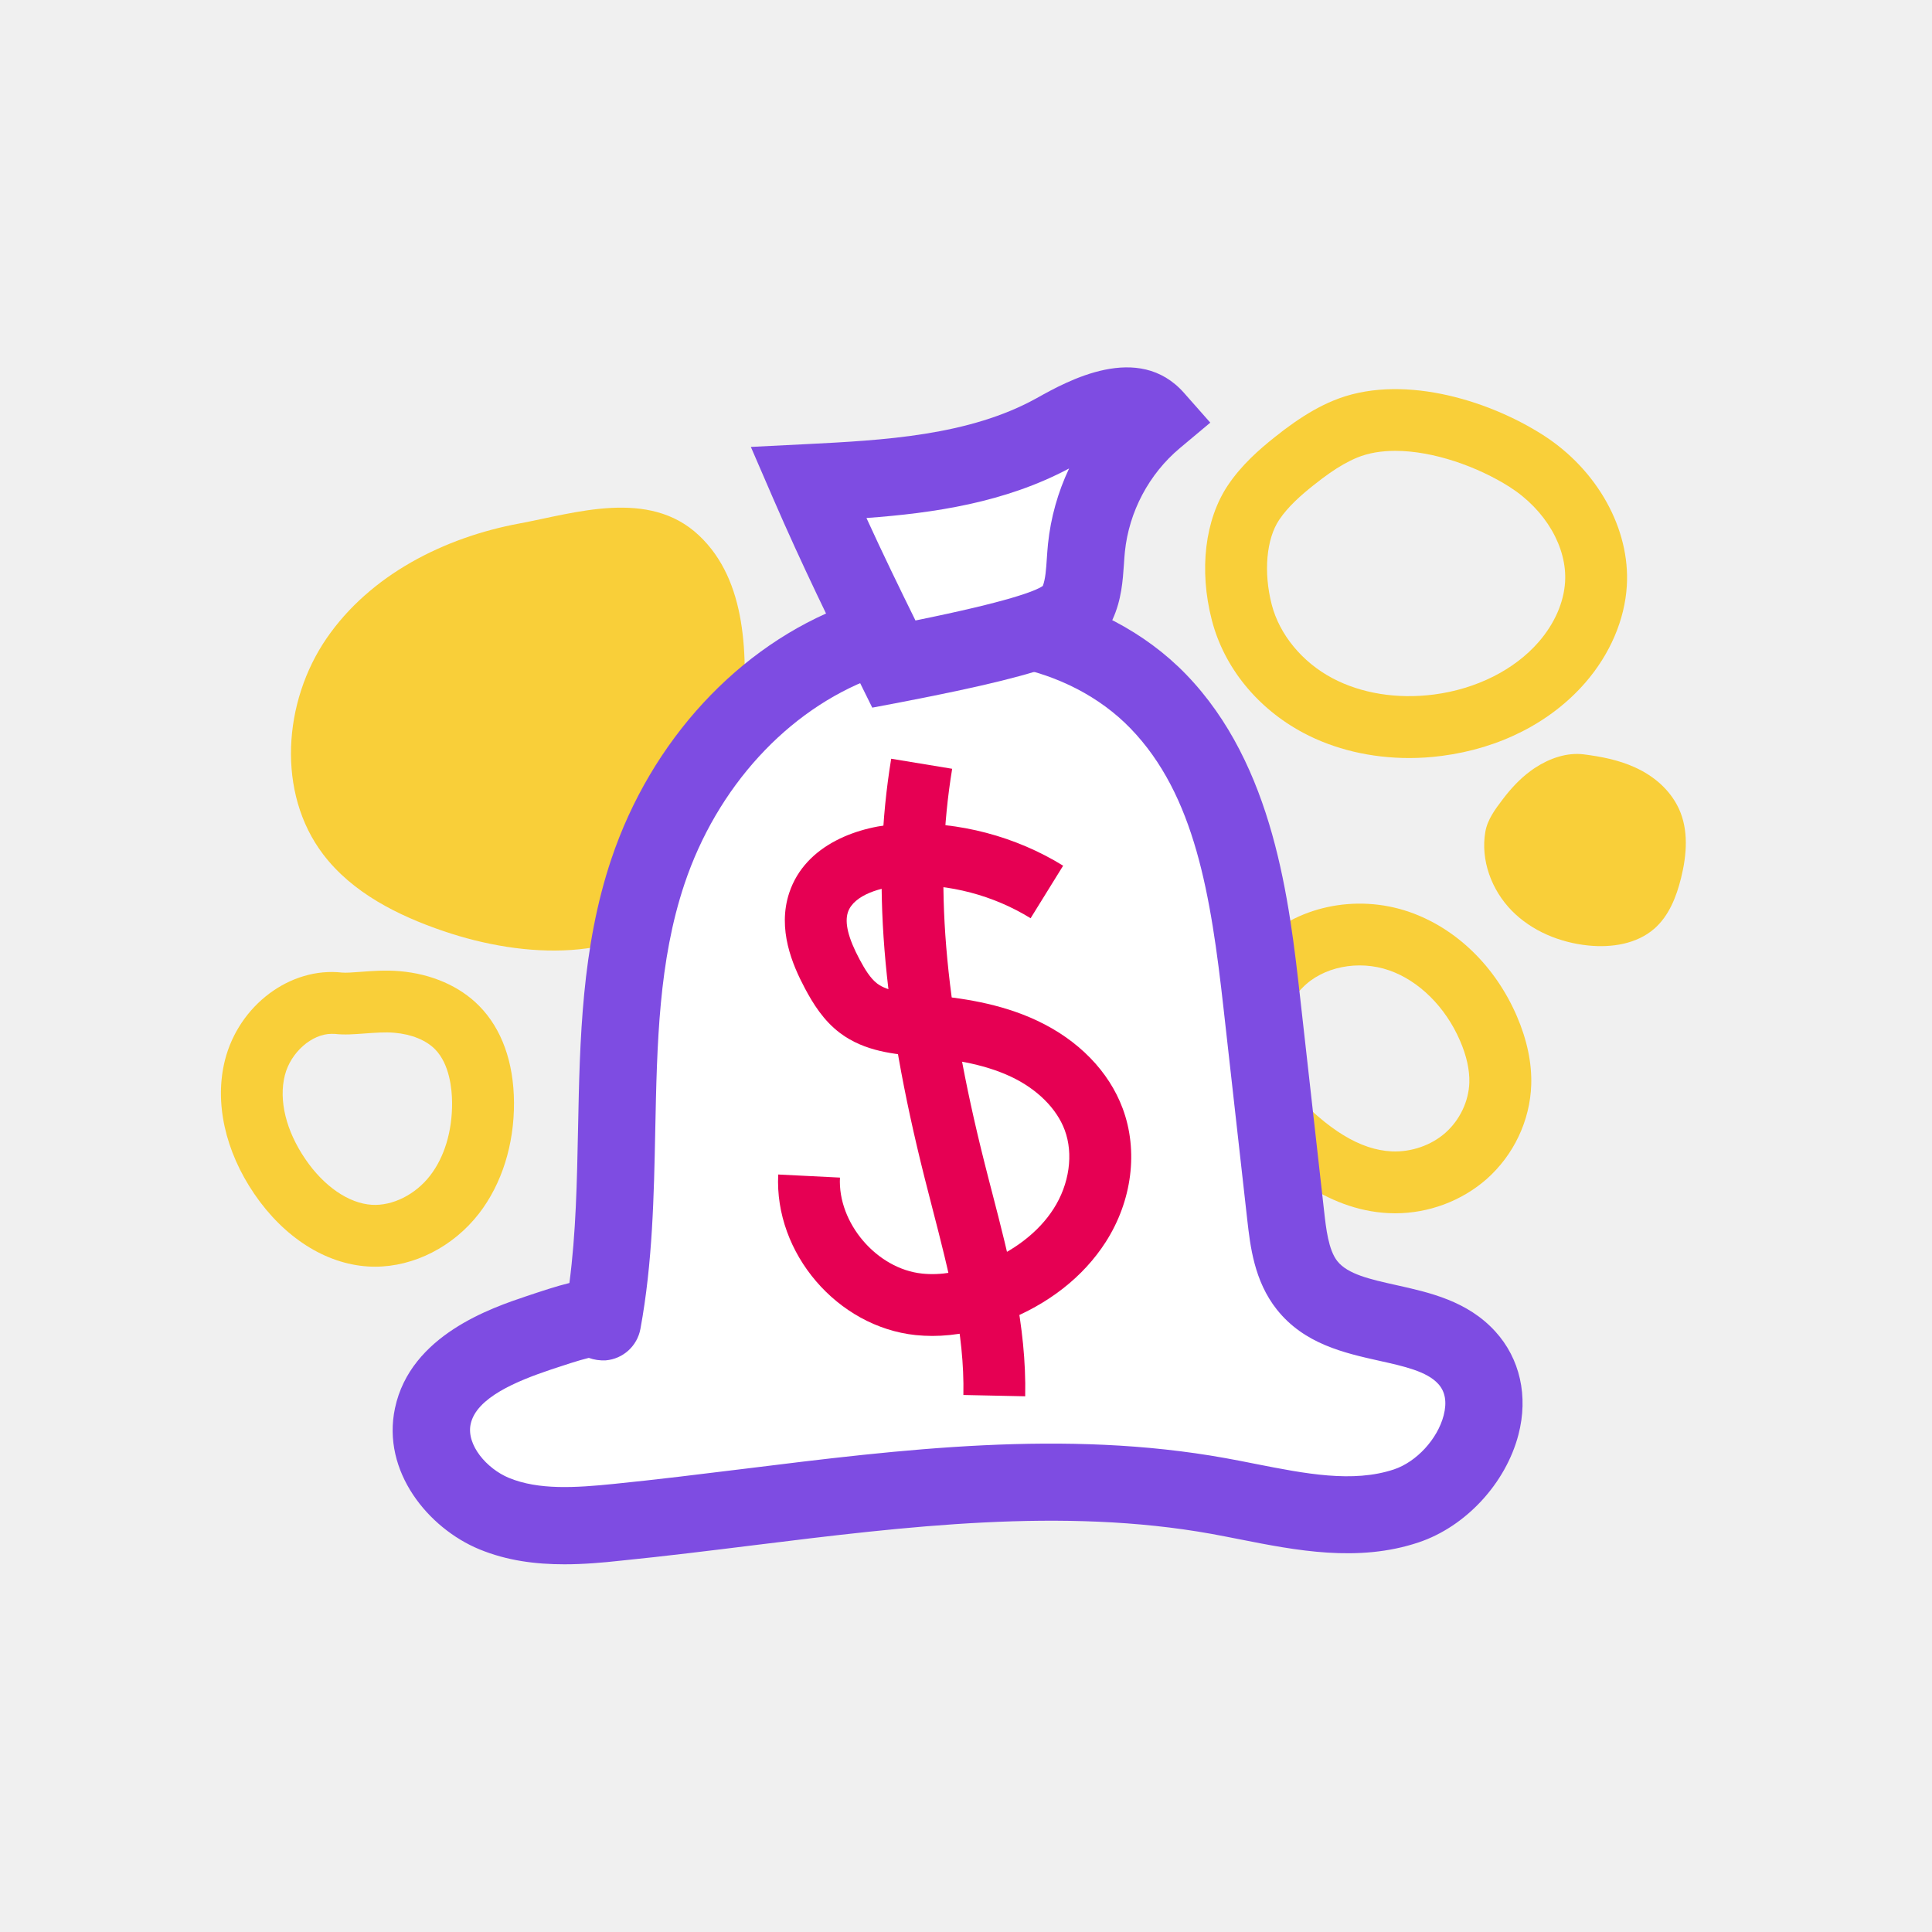
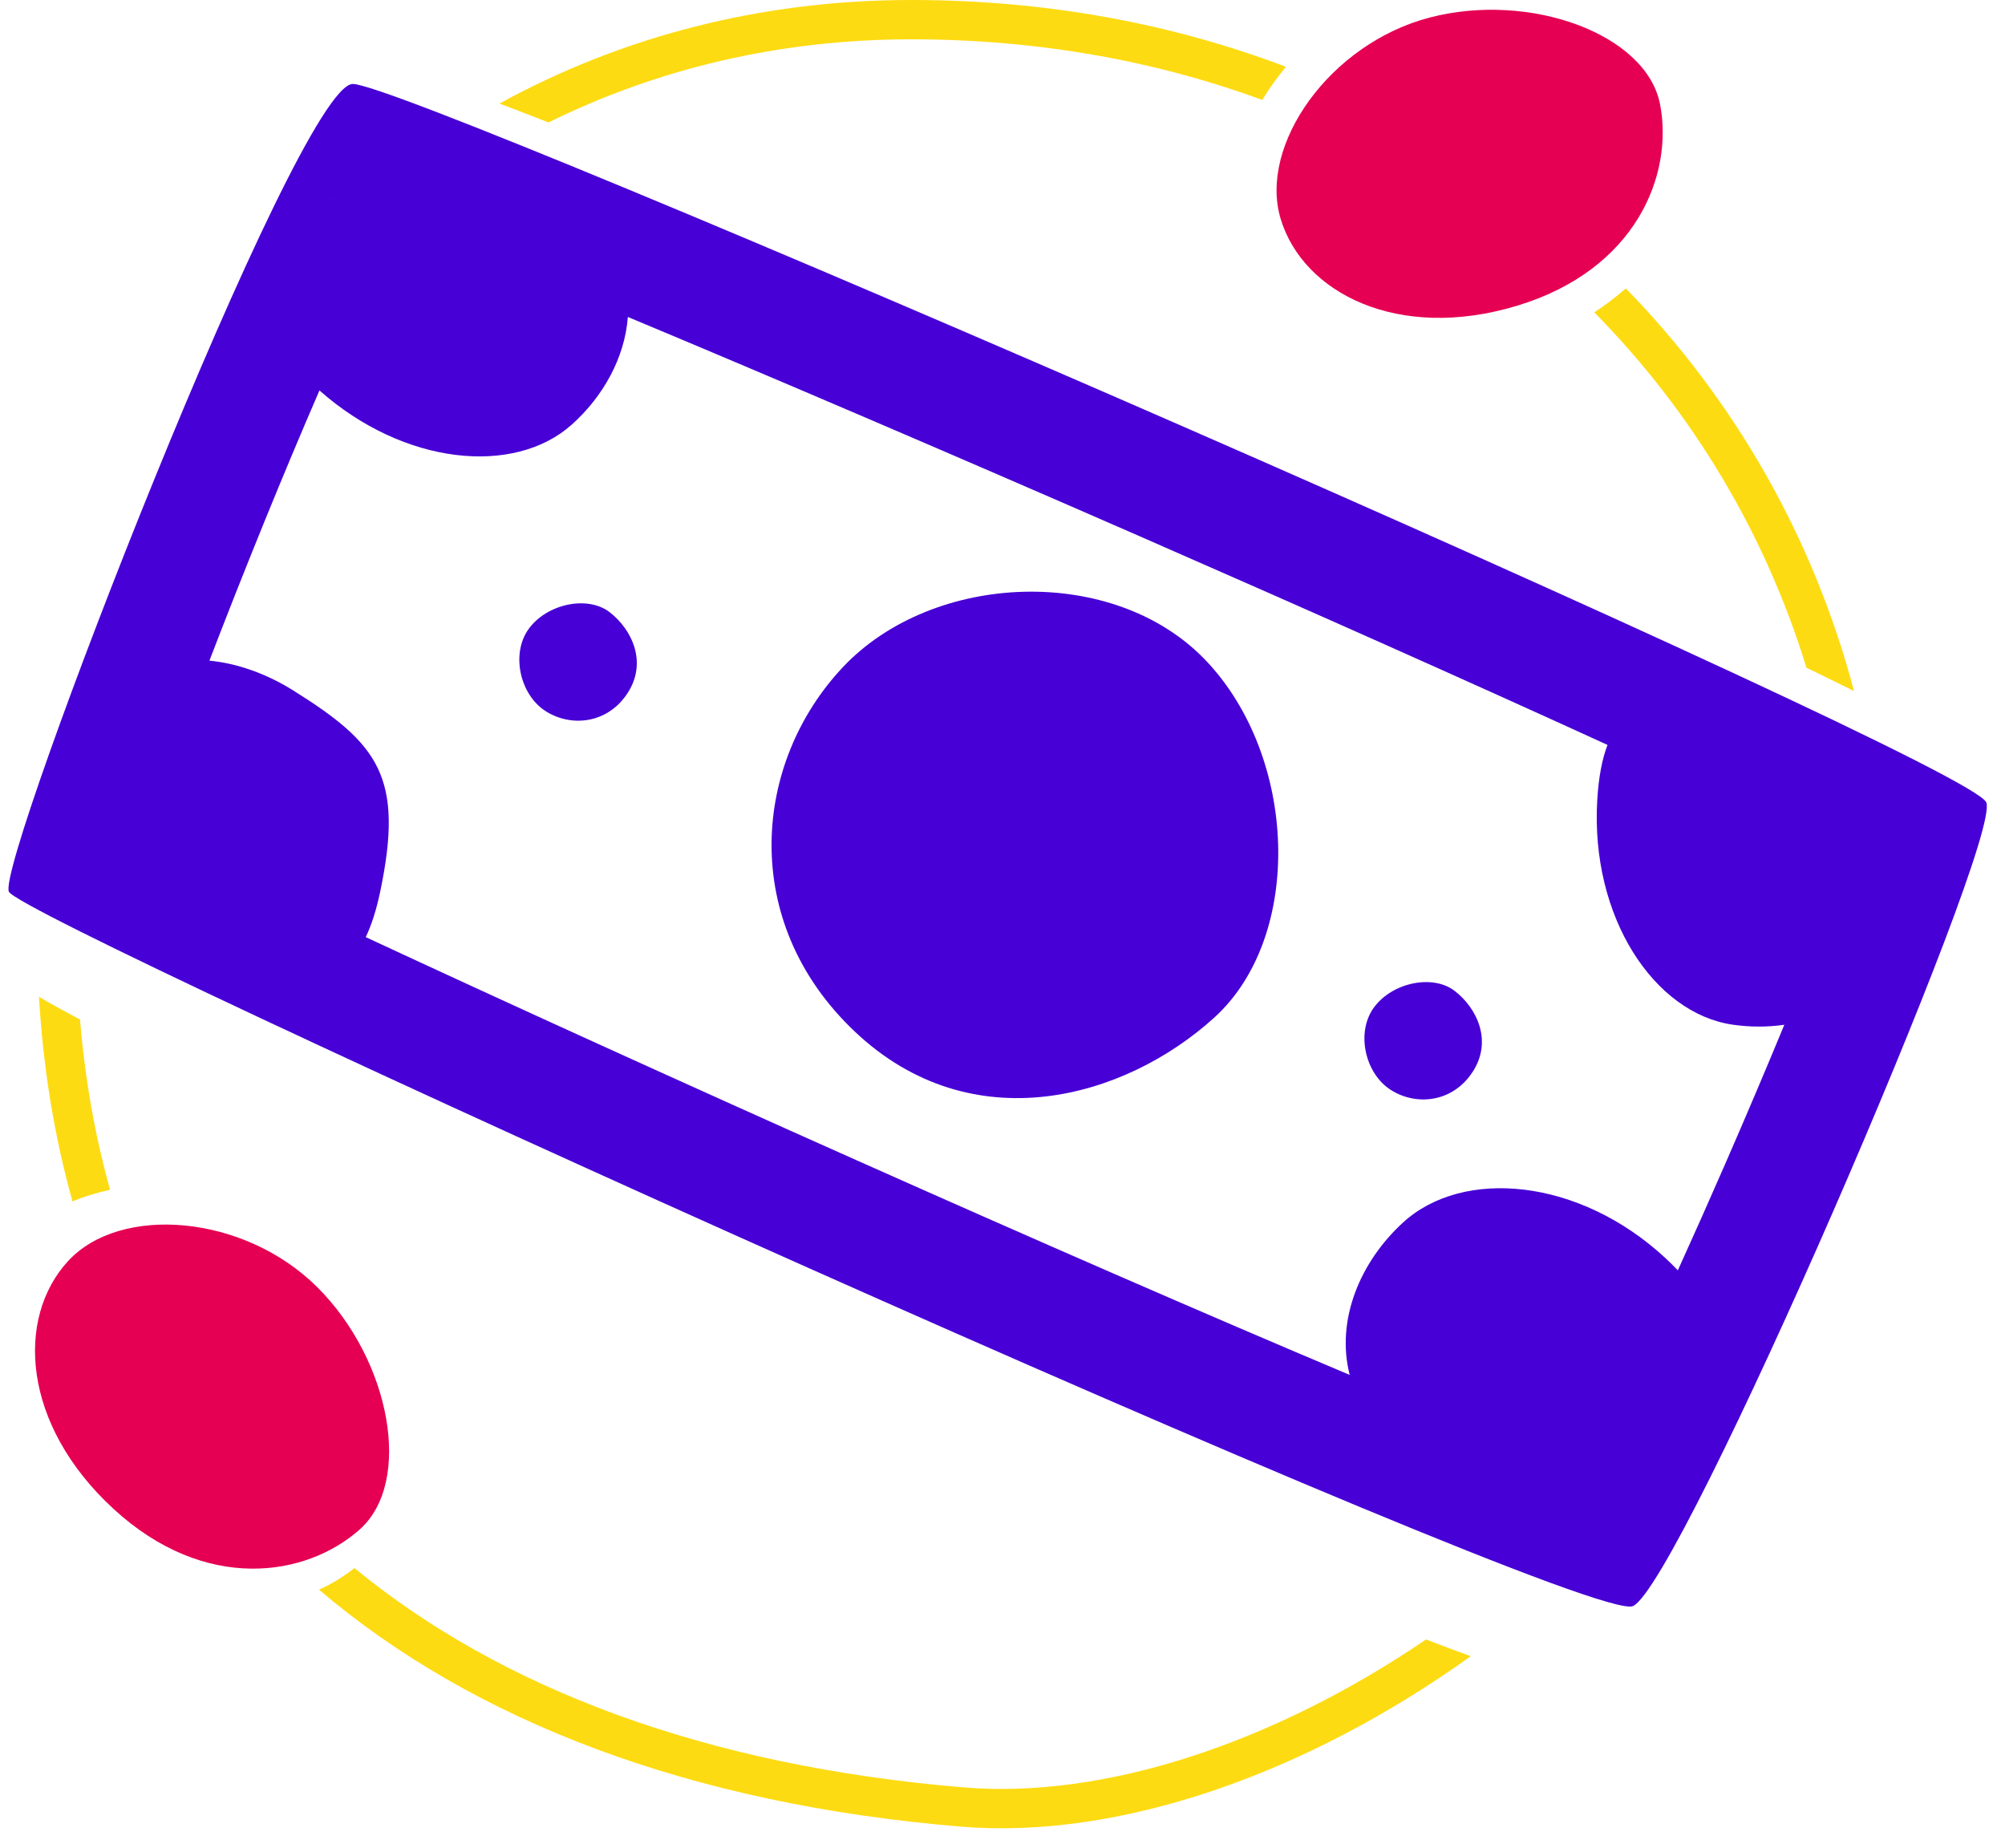
- <svg xmlns="http://www.w3.org/2000/svg" version="1.1" id="Layer_1" x="0px" y="0px" viewBox="0 0 250 250" style="enable-background:new 0 0 250 250;" xml:space="preserve">
-   <style type="text/css">
- 	.st0{fill:#F9CF39;}
- 	.st1{fill:#FFFFFF;}
- 	.st2{fill:#7E4CE2;}
- 	.st3{fill:#E60053;}
- </style>
-   <g>
-     <g>
-       <path class="st0" d="M67.25,67.73c-9.78,1.81-19.36,6.67-24.99,14.87s-6.47,20-0.46,27.93c3.79,5,9.69,7.95,15.63,9.97    c10.4,3.53,23.27,4.15,31-3.64c5.89-5.94,7.05-14.97,7.68-23.31c0.64-8.59,0.6-18.4-5.69-24.29C83.96,63.2,74.4,66.4,67.25,67.73z    " />
-     </g>
-     <g>
-       <path class="st0" d="M198.66,99.34c-0.22,0.14-0.43,0.29-0.63,0.44c-1.37,1.01-2.54,2.28-3.57,3.64    c-0.96,1.27-1.99,2.62-2.26,4.23c-0.63,3.66,0.81,7.52,3.41,10.18c2.6,2.65,6.24,4.15,9.94,4.52c3.01,0.3,6.26-0.2,8.53-2.19    c1.88-1.65,2.85-4.12,3.45-6.55c0.74-2.98,1-6.24-0.31-9.02c-1.16-2.45-3.28-4.23-5.72-5.32c-2.1-0.94-4.27-1.36-6.52-1.65    C202.77,97.33,200.51,98.13,198.66,99.34z" />
-     </g>
-     <g>
-       <path class="st0" d="M182.35,98.09c-4.93,0-9.69-1.12-13.72-3.27c-5.94-3.17-10.25-8.48-11.82-14.58    c-1.68-6.5-0.89-13.02,2.09-17.46c1.76-2.62,4.03-4.6,6.02-6.19c0.91-0.73,1.74-1.35,2.53-1.9c1.75-1.22,3.41-2.16,5.08-2.85    c8.44-3.52,19.72-0.29,27.15,4.46c7.03,4.5,11.28,12.16,10.83,19.52c-0.27,4.38-2.17,8.82-5.35,12.49    c-4.47,5.16-11.07,8.53-18.58,9.5C185.16,98,183.74,98.09,182.35,98.09z M180.55,58.34c-1.79,0-3.48,0.27-4.95,0.88    c-1.13,0.47-2.3,1.13-3.57,2.02l0,0c-0.65,0.45-1.33,0.97-2.11,1.59c-1.52,1.21-3.22,2.69-4.38,4.41    c-1.68,2.49-2.06,6.8-0.98,10.99c1,3.88,3.93,7.44,7.84,9.52c3.72,1.98,8.39,2.74,13.15,2.12c5.48-0.71,10.42-3.19,13.56-6.81    c2.04-2.35,3.25-5.1,3.41-7.75c0.28-4.5-2.53-9.33-7.16-12.29C191.21,60.38,185.47,58.34,180.55,58.34z" />
-     </g>
-     <g>
-       <path class="st0" d="M180.54,157c-0.28,0-0.56-0.01-0.83-0.02c-8.3-0.39-14.59-6.22-18.6-10.56c-2.44-2.65-5.08-5.9-6.16-9.96    c-1.31-4.93,1.64-7.91,5.72-12.04c0.65-0.65,1.35-1.37,2.13-2.17l0,0c4.78-4.94,12.65-6.65,19.58-4.24    c6.04,2.1,11.11,7.01,13.9,13.48c1.32,3.07,1.95,6.06,1.86,8.88c-0.15,4.64-2.26,9.09-5.78,12.21    C189.13,155.41,184.87,157,180.54,157z M162.64,134.25c0,0,0.01,0.06,0.04,0.15c0.63,2.37,2.45,4.57,4.31,6.59    c4.86,5.26,9.02,7.8,13.1,8c2.52,0.11,5.11-0.78,6.95-2.41c1.85-1.64,3.01-4.06,3.09-6.48c0.05-1.64-0.35-3.47-1.21-5.45    c-1.88-4.35-5.31-7.75-9.17-9.09c-3.98-1.38-8.59-0.46-11.21,2.25l0,0c-0.8,0.82-1.53,1.56-2.19,2.23    C164.7,131.71,162.84,133.59,162.64,134.25z" />
-     </g>
-     <g>
-       <path class="st0" d="M48.52,163.91c-0.31,0-0.61-0.01-0.92-0.03c-5.5-0.35-10.85-3.76-14.68-9.37c-3.8-5.56-5.19-11.88-3.81-17.33    c1.8-7.11,8.45-12.08,15.15-11.33l0,0c0.46,0.05,1.46-0.02,2.35-0.09c1.45-0.11,3.25-0.25,5.11-0.09    c4.13,0.35,7.79,1.95,10.3,4.51c2.91,2.96,4.46,7.28,4.49,12.48c0.03,5.45-1.58,10.55-4.52,14.36    C58.65,161.33,53.57,163.91,48.52,163.91z M42.91,133.78c-2.55,0-5.3,2.39-6.05,5.36c-0.82,3.23,0.15,7.19,2.66,10.86    c2.39,3.51,5.6,5.71,8.58,5.9c2.68,0.17,5.65-1.31,7.55-3.77c1.86-2.4,2.87-5.75,2.85-9.42c-0.01-1.76-0.31-4.99-2.19-6.92    c-1.17-1.19-3.05-1.96-5.27-2.15c-1.22-0.11-2.55,0-3.83,0.09c-1.36,0.1-2.64,0.2-3.85,0.06l0,0    C43.21,133.79,43.06,133.78,42.91,133.78z" />
-     </g>
-     <g>
-       <path class="st1" d="M77.96,171.03c3.55-19.25-0.34-39.69,5.88-58.25c4.42-13.2,14.33-24.84,27.36-29.75s29.01-2.28,38.7,7.73    c9.79,10.12,11.85,25.2,13.42,39.18c1.02,9.12,2.05,18.24,3.07,27.36c0.36,3.17,0.78,6.52,2.76,9.01    c4.79,6.04,15.46,3.67,20.66,9.36c5.53,6.06-0.05,16.59-7.83,19.19s-16.21,0.18-24.29-1.28c-25.64-4.62-51.86,0.79-77.78,3.4    c-5.36,0.54-10.98,0.92-15.96-1.14s-9.06-7.33-7.94-12.6c1.26-5.98,7.93-8.85,13.73-10.79C73.63,171.17,77.53,169.86,77.96,171.03    z" />
-       <path class="st2" d="M73.03,202.42c-3.7,0-7.41-0.46-11-1.94c-6.59-2.72-12.66-10.05-10.92-18.26c2-9.47,12.54-12.99,17.03-14.5    c1.89-0.63,3.85-1.29,5.54-1.7c0.85-6.46,0.98-13.07,1.12-19.99c0.23-11.52,0.47-23.43,4.3-34.85    c5.14-15.34,16.48-27.62,30.33-32.84c15.28-5.76,33.39-2.09,44.05,8.93c11.39,11.78,13.36,29.3,14.79,42.1l3.07,27.36    c0.25,2.23,0.56,5.01,1.71,6.46c1.35,1.7,4.25,2.35,7.62,3.1c4.32,0.96,9.22,2.05,12.82,6c3.2,3.51,4.29,8.37,3,13.34    c-1.64,6.32-6.84,11.93-12.94,13.96c-7.83,2.62-15.92,1.02-23.06-0.39c-1.24-0.24-2.47-0.49-3.69-0.71    c-19.31-3.48-39.65-0.96-59.32,1.47c-5.59,0.69-11.37,1.41-17.07,1.98C77.99,202.21,75.52,202.42,73.03,202.42z M76.19,175.71    c-1.27,0.3-3.46,1.03-4.87,1.5c-4.47,1.5-9.7,3.65-10.42,7.08c-0.57,2.69,2.1,5.77,4.96,6.95c3.85,1.59,8.61,1.28,13.55,0.78    c5.58-0.56,11.31-1.27,16.84-1.95c20.41-2.53,41.52-5.14,62.32-1.39c1.28,0.23,2.56,0.48,3.85,0.74    c6.5,1.28,12.64,2.49,17.96,0.72c2.92-0.98,5.63-3.92,6.43-6.99c0.44-1.71,0.21-3.08-0.71-4.08c-1.47-1.62-4.45-2.28-7.6-2.98    c-4.56-1.02-9.73-2.17-13.28-6.64c-2.94-3.7-3.44-8.25-3.82-11.56l-3.07-27.36c-1.65-14.74-3.7-27.64-12.04-36.27    c-7.97-8.24-21.68-10.93-33.34-6.53c-11.07,4.17-20.19,14.14-24.38,26.66c-3.34,9.97-3.55,20.61-3.78,31.88    c-0.17,8.42-0.34,17.13-1.92,25.69c-0.41,2.21-2.24,3.88-4.48,4.07C77.63,176.07,76.88,175.96,76.19,175.71z" />
-     </g>
-     <g>
-       <path class="st1" d="M115.67,85.94c-3.63-7.36-7.27-14.73-11.06-23.48c10.98-0.56,22.41-1.23,32.01-6.6    c4.11-2.3,9.73-5.24,12.85-1.71c-4.96,4.16-8.22,10.29-8.88,16.73c-0.25,2.43-0.16,4.96-1.17,7.19S135.79,82.05,115.67,85.94z" />
-       <path class="st2" d="M112.87,91.57l-1.69-3.42c-3.6-7.29-7.32-14.84-11.16-23.71l-2.86-6.61l7.2-0.36    c9.86-0.5,21.04-1.07,29.82-5.97c3.93-2.19,13.13-7.33,19.03-0.66l3.4,3.85l-3.94,3.3c-3.99,3.34-6.58,8.23-7.11,13.41    c-0.05,0.51-0.09,1.04-0.12,1.56c-0.15,2.19-0.32,4.67-1.47,7.19c-2.06,4.54-6.1,6.61-27.36,10.71L112.87,91.57z M112.12,67.03    c2.14,4.68,4.26,9.04,6.34,13.26c12.06-2.45,15.53-3.81,16.48-4.47c0.34-0.88,0.43-2.19,0.52-3.56c0.04-0.63,0.09-1.26,0.15-1.88    c0.35-3.39,1.28-6.69,2.73-9.76C130.04,65.04,120.85,66.39,112.12,67.03z" />
-     </g>
-     <g>
-       <path class="st3" d="M120.64,172.87c-0.72,0-1.44-0.04-2.15-0.11c-10.15-1.07-18.3-10.59-17.79-20.78l7.99,0.4    c-0.3,5.88,4.77,11.81,10.63,12.42c2.34,0.25,4.95-0.18,7.76-1.27c4.03-1.56,7.32-4.08,9.25-7.11c2.05-3.19,2.6-7.1,1.44-10.2    c-1.04-2.79-3.58-5.31-6.96-6.9c-3.71-1.75-8.03-2.3-11.38-2.59l-0.48-0.04c-3.13-0.27-7.03-0.6-10.24-3.01    c-2.16-1.62-3.51-3.83-4.55-5.78c-1.62-3.05-3.6-7.65-2.03-12.38c2.08-6.24,8.98-8.71,14.75-8.94c7.21-0.29,14.55,1.65,20.69,5.44    l-4.21,6.8c-4.79-2.96-10.53-4.48-16.16-4.25c-3.19,0.13-6.74,1.25-7.48,3.47c-0.45,1.36,0.04,3.35,1.5,6.09    c0.66,1.23,1.39,2.47,2.3,3.15c1.37,1.03,3.67,1.22,6.11,1.43l0.5,0.04c4.01,0.35,9.24,1.04,14.09,3.33    c5.33,2.51,9.26,6.54,11.05,11.34c2.05,5.49,1.23,11.97-2.2,17.31c-2.89,4.5-7.42,8.05-13.1,10.25    C126.76,172.24,123.62,172.87,120.64,172.87z" />
-     </g>
-     <g>
-       <path class="st3" d="M132.66,180.68l-8-0.17c0.17-8.02-1.87-15.88-4.02-24.2c-0.33-1.26-0.65-2.53-0.97-3.79    c-5.56-22.05-6.9-38.81-4.35-54.34l7.89,1.3c-2.37,14.4-1.07,30.16,4.21,51.09c0.31,1.25,0.64,2.49,0.96,3.74    C130.58,162.79,132.85,171.56,132.66,180.68z" />
-     </g>
+ <svg xmlns="http://www.w3.org/2000/svg" width="102" height="94" viewBox="0 0 102 94" fill="none">
+   <g clip-path="url(#clip0)">
+     <rect width="102" height="94" fill="white" />
+     <path fill-rule="evenodd" clip-rule="evenodd" d="M82.71 14.669C82.226 15.098 81.69 15.506 81.104 15.888C86.095 20.947 89.799 27.124 91.899 33.965C92.772 34.387 93.581 34.784 94.319 35.153C92.265 27.374 88.257 20.353 82.71 14.669ZM95.866 48.397C94.966 50.648 93.941 53.136 92.848 55.725C91.754 60.187 89.839 64.436 87.332 68.345C85.993 71.303 84.688 74.108 83.506 76.552C90.57 68.853 95.542 59.036 95.866 48.397ZM74.82 84.247C74.14 84.002 73.38 83.716 72.549 83.394C64.746 88.698 56.152 91.513 49.048 90.922C35.87 89.827 25.484 85.887 18.031 79.763C17.473 80.208 16.869 80.576 16.228 80.864C24.104 87.561 35.095 91.77 48.882 92.916C56.922 93.584 66.451 90.247 74.82 84.247ZM3.689 61.114C4.294 60.86 4.936 60.662 5.6 60.523C4.838 57.793 4.324 54.903 4.07 51.862C3.199 51.398 2.495 51.009 1.982 50.704C2.2 54.371 2.772 57.847 3.689 61.114ZM65.422 3.399C59.652 1.209 53.245 0 46.364 0C38.62 0 31.537 1.905 25.41 5.267C26.175 5.557 27.009 5.879 27.904 6.229C33.395 3.516 39.623 2 46.364 2C52.802 2 58.8 3.095 64.217 5.084C64.57 4.497 64.973 3.932 65.422 3.399Z" fill="#FDDB12" />
+     <path d="M61.774 51.762C57.21 55.907 49.43 58.089 43.497 52.484C37.563 46.879 38.312 38.772 42.891 33.925C47.47 29.077 56.666 28.689 61.341 33.594C66.017 38.499 66.338 47.617 61.774 51.762Z" fill="#4700D6" />
+     <path d="M31.013 31.14C32.141 32.007 32.954 33.685 31.923 35.262C30.892 36.838 29.02 36.999 27.732 36.157C26.445 35.315 25.981 33.242 26.904 31.98C27.828 30.717 29.886 30.272 31.013 31.14Z" fill="#4700D6" />
+     <path d="M74.005 50.406C75.133 51.274 75.946 52.952 74.915 54.528C73.885 56.105 72.013 56.265 70.725 55.423C69.437 54.581 68.973 52.508 69.897 51.246C70.82 49.984 72.878 49.539 74.005 50.406Z" fill="#4700D6" />
+     <path fill-rule="evenodd" clip-rule="evenodd" d="M16.861 10.155L16.895 10.165C16.749 10.134 16.721 10.117 16.861 10.155ZM29.081 21.604C30.686 20.172 31.785 18.196 31.941 16.123C39.418 19.244 48.665 23.207 57.87 27.23C66.378 30.95 74.823 34.709 81.779 37.892C81.505 38.605 81.327 39.521 81.257 40.693C80.903 46.647 84.148 51.539 88.14 52.122C89.017 52.25 89.909 52.253 90.774 52.127C89.834 54.405 88.807 56.822 87.751 59.24C86.955 61.063 86.148 62.876 85.356 64.619C85.159 64.41 84.942 64.197 84.705 63.978C80.326 59.927 74.428 59.396 71.38 62.183C69.207 64.171 67.947 67.126 68.662 69.938C61.374 66.871 52.452 62.975 43.548 59.007C34.625 55.03 25.753 50.995 18.606 47.669C18.898 47.06 19.144 46.3 19.341 45.36C20.568 39.523 19.251 37.835 14.929 35.129C13.541 34.259 12.062 33.744 10.654 33.605C11.524 31.338 12.471 28.942 13.444 26.551C14.379 24.256 15.329 21.987 16.252 19.86C20.547 23.667 26.151 24.217 29.081 21.604ZM101.051 40.822C100.295 38.733 20.769 4.191 17.941 4.271C15.114 4.352 -0.213 43.876 0.451 45.358C1.115 46.84 80.659 82.774 83.072 81.698C85.486 80.621 101.807 42.911 101.051 40.822Z" fill="#4700D6" />
+     <path d="M84.45 5.297C85.149 8.872 83.245 13.716 77.181 15.551C71.117 17.387 66.291 14.901 65.152 11.138C64.013 7.376 67.655 2.211 72.743 0.889C77.831 -0.432 83.75 1.723 84.45 5.297Z" fill="#E60053" />
+     <path d="M18.298 77.802C15.575 80.221 10.435 81.042 5.773 76.752C1.11 72.462 0.799 67.043 3.461 64.15C6.122 61.257 12.421 61.769 16.145 65.479C19.869 69.19 21.021 75.383 18.298 77.802Z" fill="#E60053" />
  </g>
+   <defs>
+     <clipPath id="clip0">
+       <rect width="102" height="94" fill="white" />
+     </clipPath>
+   </defs>
</svg>
